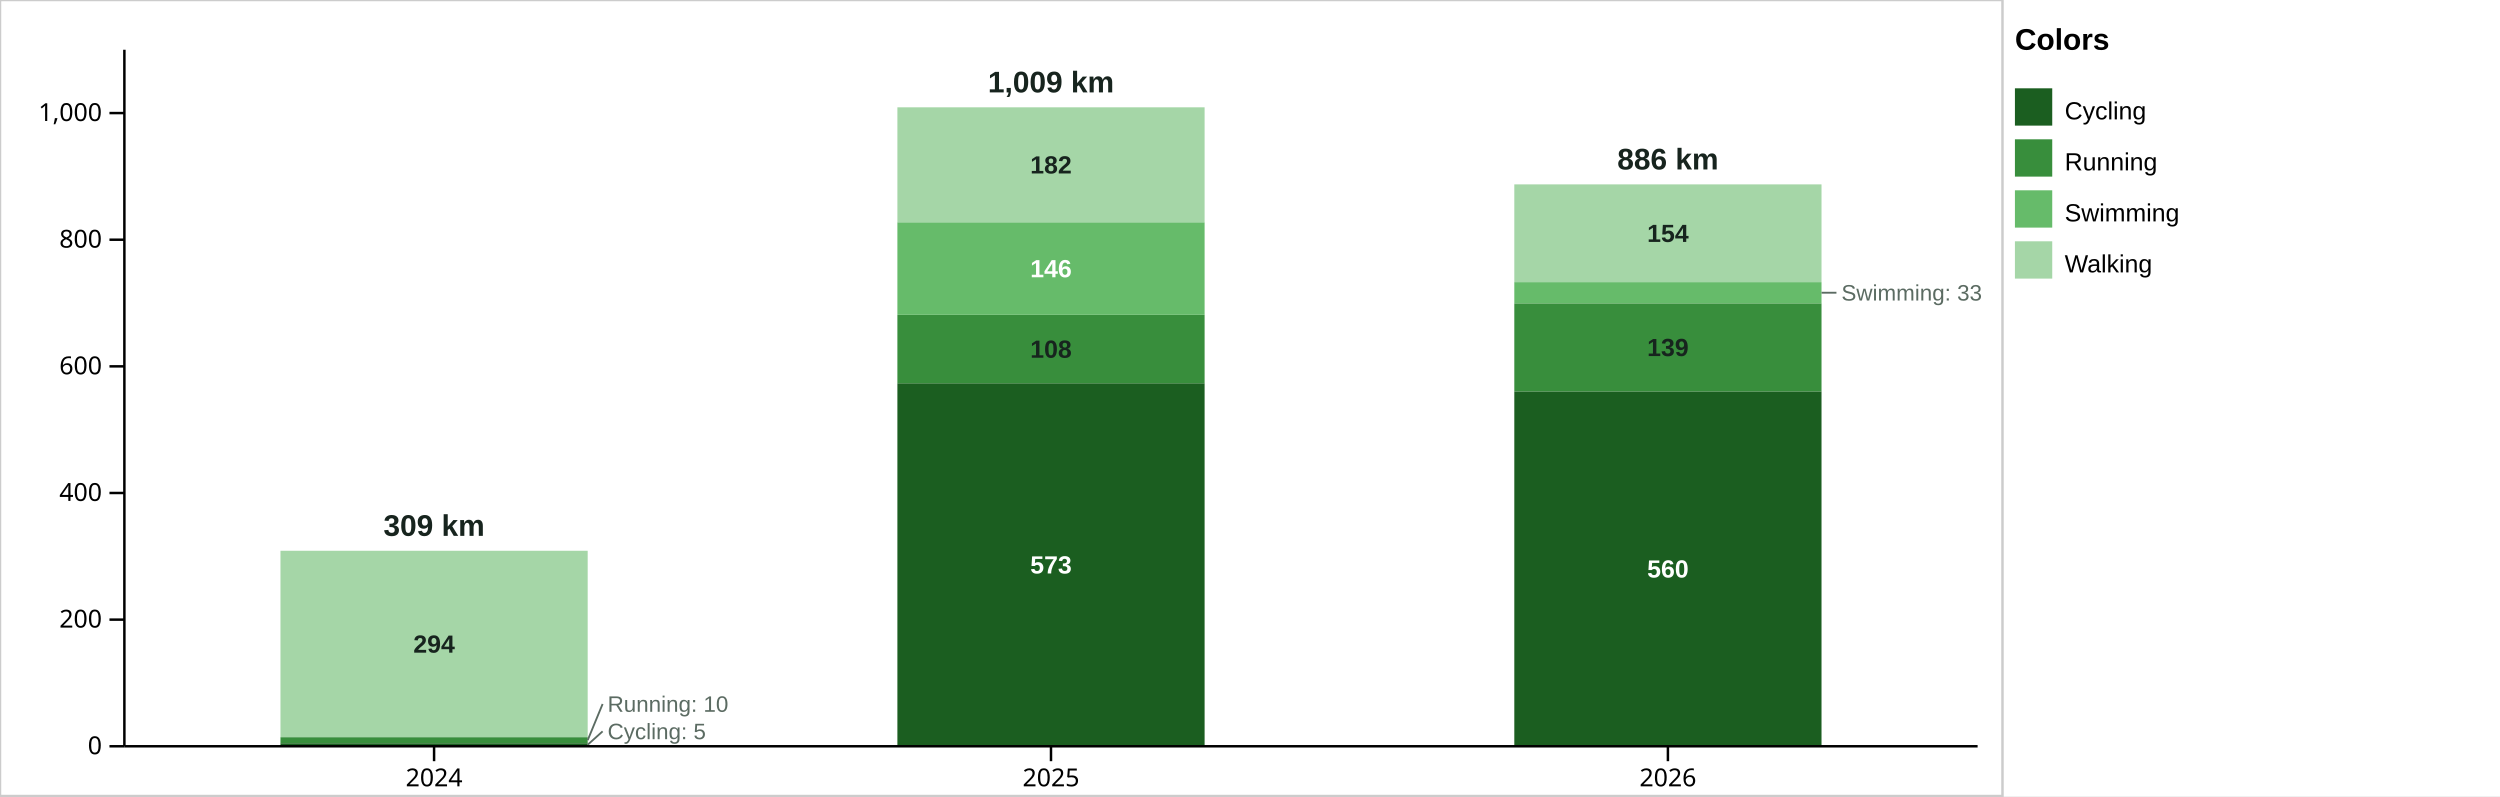
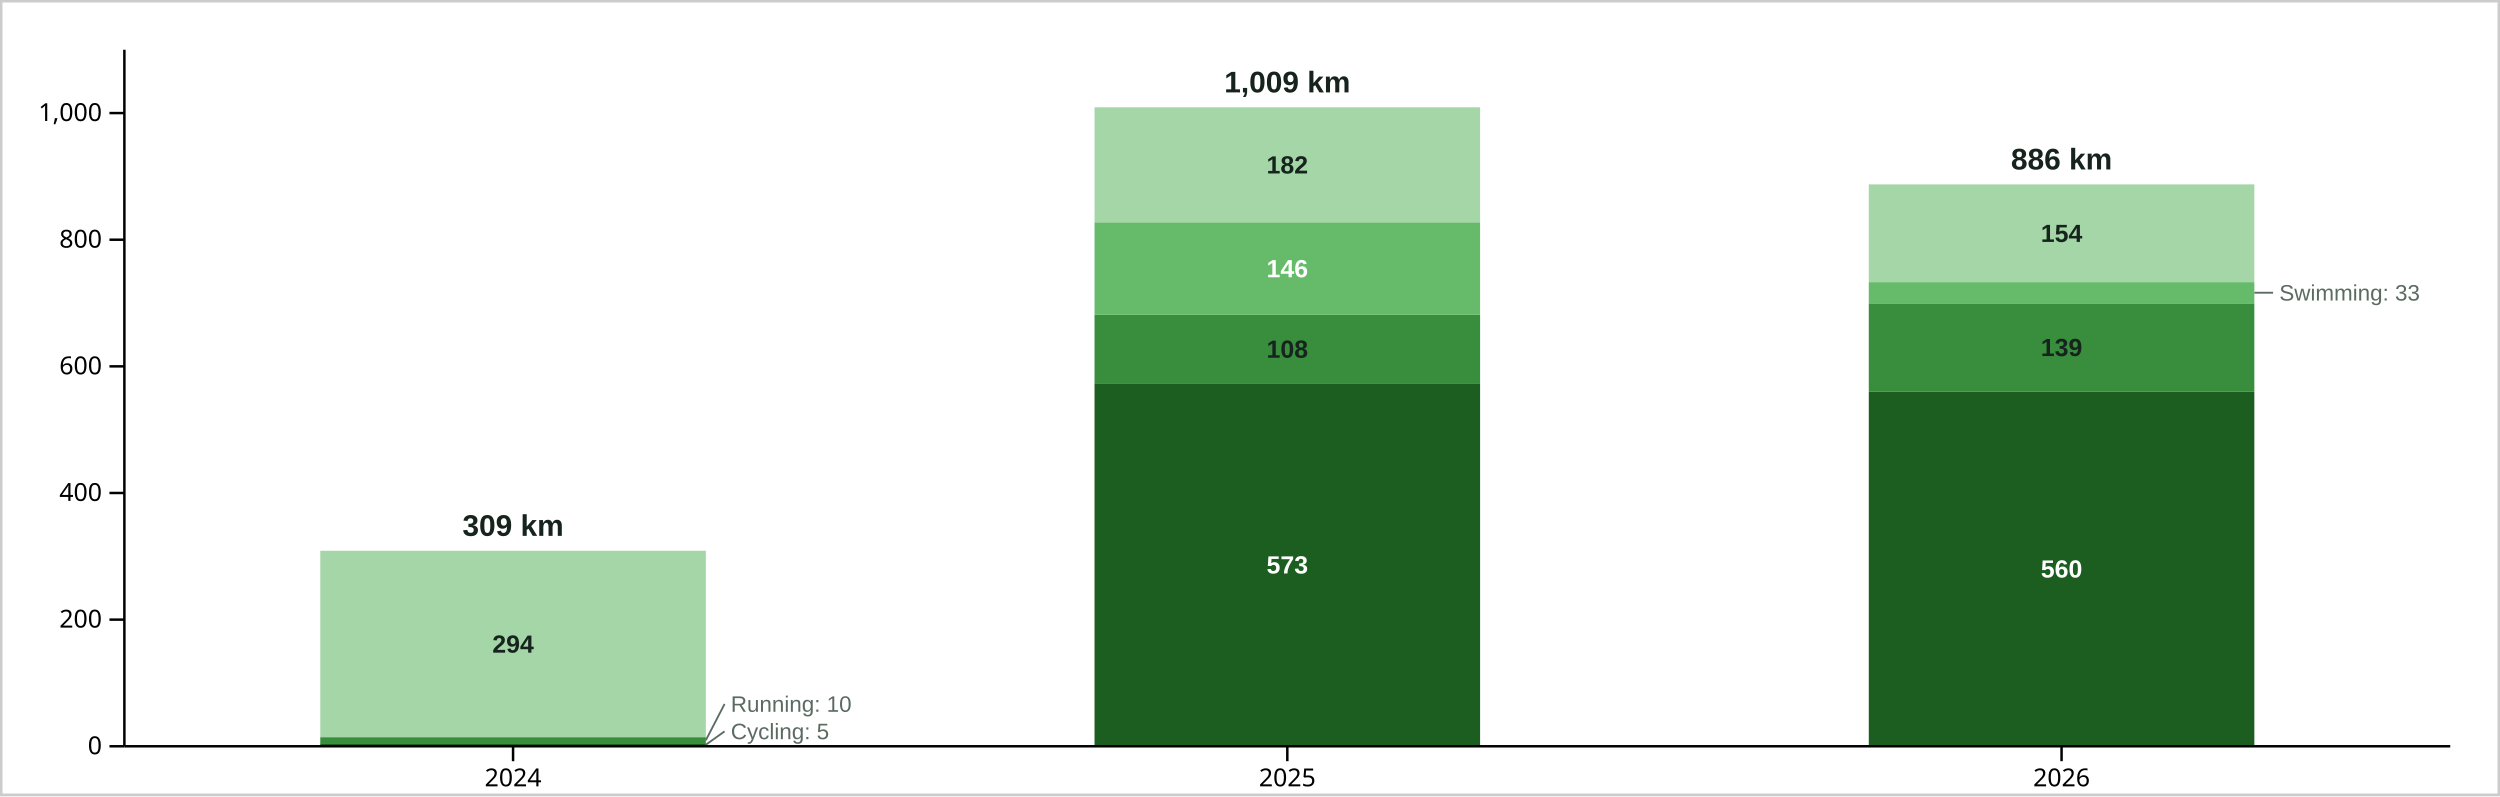
<svg xmlns="http://www.w3.org/2000/svg" width="1005" height="320">
  <rect width="1005" height="320" x="0" y="0" fill="#FFFFFF" id="background" />
  <g id="viz">
    <g transform="translate(0,0)">
      <g transform="translate(50,20)">
        <g id="Cycling" fill="#1b5e20">
-           <rect x="62.749" y="278.778" width="123.501" height="1.222" />
-           <rect x="310.75" y="134.074" width="123.501" height="145.926" />
-           <rect x="558.75" y="137.343" width="123.501" height="142.657" />
+           <rect x="78.752" y="278.778" width="154.998" height="1.222" />
+           <rect x="390.001" y="134.074" width="154.998" height="145.926" />
+           <rect x="701.25" y="137.343" width="154.998" height="142.657" />
        </g>
        <g id="Running" fill="#388e3c">
-           <rect x="62.749" y="276.337" width="123.501" height="2.441" />
-           <rect x="310.75" y="106.565" width="123.501" height="27.509" />
-           <rect x="558.75" y="101.938" width="123.501" height="35.405" />
+           <rect x="78.752" y="276.337" width="154.998" height="2.441" />
+           <rect x="390.001" y="106.565" width="154.998" height="27.509" />
+           <rect x="701.25" y="101.938" width="154.998" height="35.405" />
        </g>
        <g id="Swimming" fill="#66bb6a">
-           <rect x="62.749" y="276.337" width="123.501" height="0" />
-           <rect x="310.75" y="69.351" width="123.501" height="37.215" />
-           <rect x="558.75" y="93.411" width="123.501" height="8.527" />
+           <rect x="78.752" y="276.337" width="154.998" height="0" />
+           <rect x="390.001" y="69.351" width="154.998" height="37.215" />
+           <rect x="701.25" y="93.411" width="154.998" height="8.527" />
        </g>
        <g id="Walking" fill="#a5d6a7">
-           <rect x="62.749" y="201.407" width="123.501" height="74.931" />
-           <rect x="310.75" y="23.138" width="123.501" height="46.213" />
-           <rect x="558.75" y="54.121" width="123.501" height="39.289" />
+           <rect x="78.752" y="201.407" width="154.998" height="74.931" />
+           <rect x="390.001" y="23.138" width="154.998" height="46.213" />
+           <rect x="701.25" y="54.121" width="154.998" height="39.289" />
        </g>
        <g id="labels" font-family="Arial, sans-serif">
-           <text x="124.5" y="195.407" text-anchor="middle" font-size="12" font-weight="bold" fill="#17241e">309 km</text>
-           <text x="124.5" y="238.872" dy="0.35em" text-anchor="middle" font-size="10" font-weight="bold" fill="#17241e">294</text>
-           <line x1="186.25" x2="192.25" y1="279.389" y2="274" stroke="#5b6b62" stroke-width="0.75" />
-           <text x="194.25" y="274" dy="0.35em" font-size="9" fill="#5b6b62">Cycling: 5</text>
-           <line x1="186.25" x2="192.25" y1="277.558" y2="263" stroke="#5b6b62" stroke-width="0.75" />
-           <text x="194.25" y="263" dy="0.35em" font-size="9" fill="#5b6b62">Running: 10</text>
-           <text x="372.5" y="17.138" text-anchor="middle" font-size="12" font-weight="bold" fill="#17241e">1,009 km</text>
-           <text x="372.5" y="207.037" dy="0.35em" text-anchor="middle" font-size="10" font-weight="bold" fill="#fff">573</text>
-           <text x="372.5" y="120.32" dy="0.35em" text-anchor="middle" font-size="10" font-weight="bold" fill="#17241e">108</text>
-           <text x="372.5" y="87.958" dy="0.35em" text-anchor="middle" font-size="10" font-weight="bold" fill="#fff">146</text>
-           <text x="372.5" y="46.245" dy="0.35em" text-anchor="middle" font-size="10" font-weight="bold" fill="#17241e">182</text>
-           <text x="620.5" y="48.121" text-anchor="middle" font-size="12" font-weight="bold" fill="#17241e">886 km</text>
-           <text x="620.5" y="208.671" dy="0.35em" text-anchor="middle" font-size="10" font-weight="bold" fill="#fff">560</text>
-           <text x="620.5" y="119.64" dy="0.35em" text-anchor="middle" font-size="10" font-weight="bold" fill="#17241e">139</text>
-           <text x="620.5" y="73.766" dy="0.35em" text-anchor="middle" font-size="10" font-weight="bold" fill="#17241e">154</text>
-           <line x1="682.251" x2="688.251" y1="97.674" y2="97.674" stroke="#5b6b62" stroke-width="0.75" />
-           <text x="690.251" y="97.674" dy="0.35em" font-size="9" fill="#5b6b62">Swimming: 33</text>
+           <text x="156.251" y="195.407" text-anchor="middle" font-size="12" font-weight="bold" fill="#17241e">309 km</text>
+           <text x="156.251" y="238.872" dy="0.35em" text-anchor="middle" font-size="10" font-weight="bold" fill="#17241e">294</text>
+           <line x1="233.75" x2="241.28" y1="279.389" y2="274" stroke="#5b6b62" stroke-width="0.75" />
+           <text x="243.79" y="274" dy="0.35em" font-size="9" fill="#5b6b62">Cycling: 5</text>
+           <line x1="233.75" x2="241.28" y1="277.558" y2="263" stroke="#5b6b62" stroke-width="0.75" />
+           <text x="243.79" y="263" dy="0.35em" font-size="9" fill="#5b6b62">Running: 10</text>
+           <text x="467.5" y="17.138" text-anchor="middle" font-size="12" font-weight="bold" fill="#17241e">1,009 km</text>
+           <text x="467.5" y="207.037" dy="0.35em" text-anchor="middle" font-size="10" font-weight="bold" fill="#fff">573</text>
+           <text x="467.5" y="120.32" dy="0.35em" text-anchor="middle" font-size="10" font-weight="bold" fill="#17241e">108</text>
+           <text x="467.5" y="87.958" dy="0.35em" text-anchor="middle" font-size="10" font-weight="bold" fill="#fff">146</text>
+           <text x="467.5" y="46.245" dy="0.35em" text-anchor="middle" font-size="10" font-weight="bold" fill="#17241e">182</text>
+           <text x="778.749" y="48.121" text-anchor="middle" font-size="12" font-weight="bold" fill="#17241e">886 km</text>
+           <text x="778.749" y="208.671" dy="0.35em" text-anchor="middle" font-size="10" font-weight="bold" fill="#fff">560</text>
+           <text x="778.749" y="119.64" dy="0.35em" text-anchor="middle" font-size="10" font-weight="bold" fill="#17241e">139</text>
+           <text x="778.749" y="73.766" dy="0.35em" text-anchor="middle" font-size="10" font-weight="bold" fill="#17241e">154</text>
+           <line x1="856.248" x2="863.778" y1="97.674" y2="97.674" stroke="#5b6b62" stroke-width="0.75" />
+           <text x="866.288" y="97.674" dy="0.35em" font-size="9" fill="#5b6b62">Swimming: 33</text>
        </g>
        <g id="xAxis" transform="translate(0,280)" fill="none" font-size="10" font-family="sans-serif" text-anchor="middle">
-           <path class="domain" stroke="currentColor" d="M0,0H745" />
-           <g class="tick" opacity="1" transform="translate(124.4996,0)">
+           <path class="domain" stroke="currentColor" d="M0,0H935" />
+           <g class="tick" opacity="1" transform="translate(156.251,0)">
            <line stroke="currentColor" y2="6" />
            <text fill="currentColor" y="9" dy="0.71em">2024</text>
          </g>
-           <g class="tick" opacity="1" transform="translate(372.5,0)">
+           <g class="tick" opacity="1" transform="translate(467.5,0)">
            <line stroke="currentColor" y2="6" />
            <text fill="currentColor" y="9" dy="0.71em">2025</text>
          </g>
-           <g class="tick" opacity="1" transform="translate(620.5004,0)">
+           <g class="tick" opacity="1" transform="translate(778.749,0)">
            <line stroke="currentColor" y2="6" />
            <text fill="currentColor" y="9" dy="0.71em">2026</text>
          </g>
        </g>
        <g id="yAxis" fill="none" font-size="10" font-family="sans-serif" text-anchor="end">
          <path class="domain" stroke="currentColor" d="M0,280V0" />
          <g class="tick" opacity="1" transform="translate(0,280)">
            <line stroke="currentColor" x2="-6" />
            <text fill="currentColor" x="-9" dy="0.32em">0</text>
          </g>
          <g class="tick" opacity="1" transform="translate(0,229.0909)">
            <line stroke="currentColor" x2="-6" />
            <text fill="currentColor" x="-9" dy="0.32em">200</text>
          </g>
          <g class="tick" opacity="1" transform="translate(0,178.1818)">
            <line stroke="currentColor" x2="-6" />
            <text fill="currentColor" x="-9" dy="0.32em">400</text>
          </g>
          <g class="tick" opacity="1" transform="translate(0,127.2727)">
            <line stroke="currentColor" x2="-6" />
            <text fill="currentColor" x="-9" dy="0.32em">600</text>
          </g>
          <g class="tick" opacity="1" transform="translate(0,76.36364)">
            <line stroke="currentColor" x2="-6" />
            <text fill="currentColor" x="-9" dy="0.32em">800</text>
          </g>
          <g class="tick" opacity="1" transform="translate(0,25.45455)">
            <line stroke="currentColor" x2="-6" />
            <text fill="currentColor" x="-9" dy="0.32em">1,000</text>
          </g>
        </g>
      </g>
      <text x="4" y="4" style="font-family: Arial, sans-serif; font-size: 12px; fill: black; font-weight: bold; dominant-baseline: hanging;" />
    </g>
    <g id="grid">
-       <rect x="0" y="0" width="805" height="320" fill="none" stroke="#ccc" />
-     </g>
-   </g>
-   <g id="legend" transform="translate(805,20)">
-     <g transform="translate(5,0)">
-       <g class="legendColor" transform="translate(0,0)">
-         <g class="legendCells" transform="translate(0,15.5)">
-           <g class="cell" transform="translate(0, 0)">
-             <rect class="swatch" height="15" width="15" style="fill: rgb(27, 94, 32);" />
-             <text class="label" transform="translate( 20, 12.5)" font-family="&quot;Arial&quot;, sans-serif" font-size="10px">
-               <tspan x="0" dy="0em">Cycling</tspan>
-             </text>
-           </g>
-           <g class="cell" transform="translate(0, 20.5)">
-             <rect class="swatch" height="15" width="15" style="fill: rgb(56, 142, 60);" />
-             <text class="label" transform="translate( 20, 12.5)" font-family="&quot;Arial&quot;, sans-serif" font-size="10px">
-               <tspan x="0" dy="0em">Running</tspan>
-             </text>
-           </g>
-           <g class="cell" transform="translate(0, 41)">
-             <rect class="swatch" height="15" width="15" style="fill: rgb(102, 187, 106);" />
-             <text class="label" transform="translate( 20, 12.5)" font-family="&quot;Arial&quot;, sans-serif" font-size="10px">
-               <tspan x="0" dy="0em">Swimming</tspan>
-             </text>
-           </g>
-           <g class="cell" transform="translate(0, 61.5)">
-             <rect class="swatch" height="15" width="15" style="fill: rgb(165, 214, 167);" />
-             <text class="label" transform="translate( 20, 12.5)" font-family="&quot;Arial&quot;, sans-serif" font-size="10px">
-               <tspan x="0" dy="0em">Walking</tspan>
-             </text>
-           </g>
-         </g>
-         <text class="legendTitle" font-family="&quot;Arial&quot;, sans-serif" font-size="12px" font-weight="bold">
-           <tspan x="0" dy="0em">Colors</tspan>
-         </text>
-       </g>
+       <rect x="0.5" y="0.5" width="1004" height="319" fill="none" stroke="#ccc" />
    </g>
  </g>
</svg>
